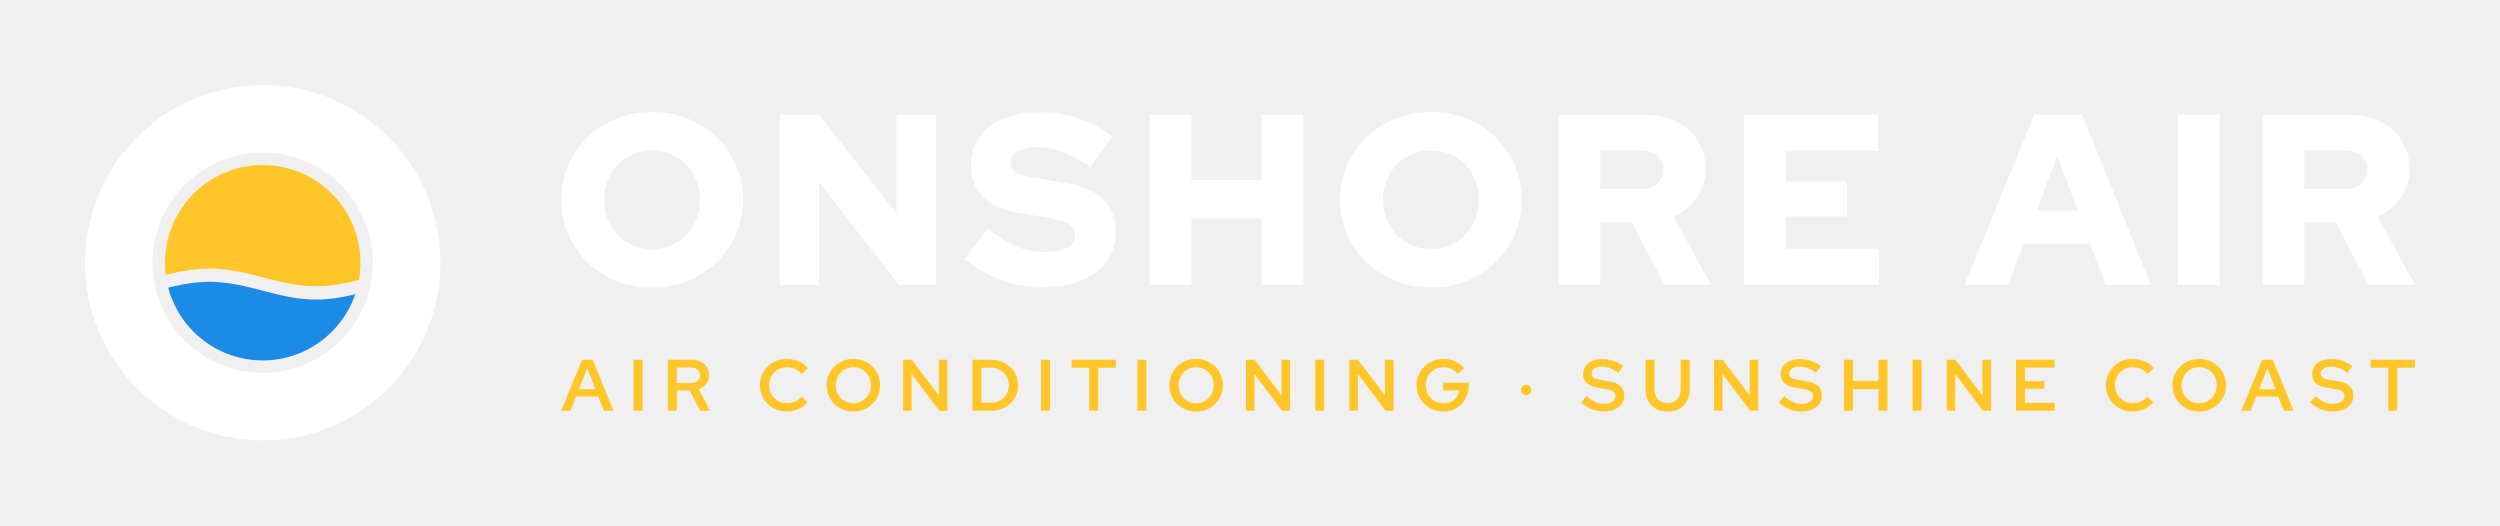
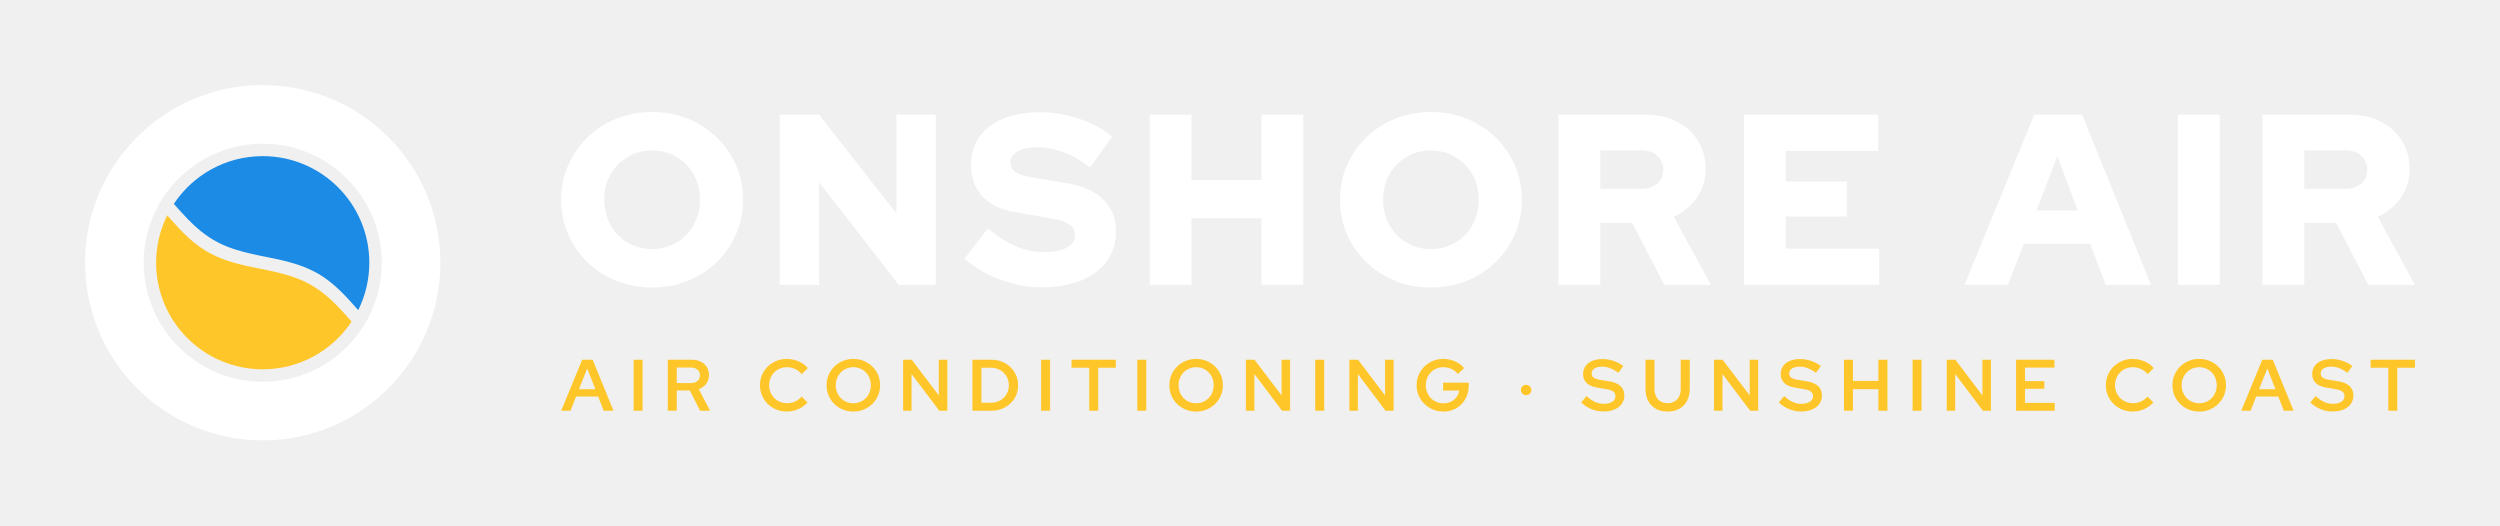
<svg xmlns="http://www.w3.org/2000/svg" viewBox="0 0 1469.22 308.8" role="img" aria-labelledby="title">
  <g id="mark">
-     <path fill="#FFFFFF" d="M50,154.4c0,-57.66 46.74,-104.4 104.4,-104.4c57.66,0 104.4,46.74 104.4,104.4c0,57.66 -46.74,104.4 -104.4,104.4c-57.66,0 -104.4,-46.74 -104.4,-104.4zM154.4,89.67c-35.75,0 -64.73,28.98 -64.73,64.73c0,35.75 28.98,64.73 64.73,64.73c35.75,0 64.73,-28.98 64.73,-64.73c0,-35.75 -28.98,-64.73 -64.73,-64.73z" />
-     <path fill="#FFC629" d="M96.98,154.4c0,-31.71 25.71,-57.42 57.42,-57.42c31.71,0 57.42,25.71 57.42,57.42c0,3.47 -0.31,6.87 -0.9,10.17c-6.23,1.55 -12.51,2.89 -18.94,3.41c-7.88,0.64 -15.75,-0.03 -23.49,-1.57c-8.44,-1.68 -16.66,-4.25 -25.06,-6.12c-6.69,-1.49 -13.49,-2.49 -20.36,-2.49c-6.87,0 -13.67,1 -20.36,2.49c-1.77,0.4 -3.54,0.82 -5.3,1.26c-0.29,-2.34 -0.44,-4.73 -0.44,-7.15z" />
-     <path fill="#1B8BE6" d="M208.77,172.92c-7.71,22.62 -29.14,38.9 -54.37,38.9c-26.66,0 -49.08,-18.17 -55.54,-42.8c1.29,-0.31 2.57,-0.62 3.86,-0.91c6.69,-1.49 13.49,-2.49 20.36,-2.49c6.87,0 13.67,1 20.36,2.49c8.39,1.87 16.62,4.44 25.06,6.12c7.74,1.54 15.61,2.21 23.49,1.57c5.69,-0.46 11.26,-1.57 16.78,-2.89z" />
+     <path fill="#FFFFFF" d="M50,154.4c0,-57.66 46.74,-104.4 104.4,-104.4c57.66,0 104.4,46.74 104.4,104.4c0,57.66 -46.74,104.4 -104.4,104.4c-57.66,0 -104.4,-46.74 -104.4,-104.4zM154.4,84.45c-38.63,0 -69.95,31.32 -69.95,69.95c0,38.63 31.32,69.95 69.95,69.95c38.63,0 69.95,-31.32 69.95,-69.95c0,-38.63 -31.32,-69.95 -69.95,-69.95z" />
+     <path fill="#FFC629" d="M91.76,154.4c0,-10.01 2.35,-19.46 6.52,-27.86c6.75,7.64 13.51,15.27 22.3,20.66c5.81,3.56 12.19,5.97 18.76,7.71c14.01,3.69 28.79,4.75 41.8,11.65c6.58,3.49 12.29,8.27 17.46,13.61c2.76,2.85 5.4,5.84 8.03,8.83c-11.22,16.9 -30.42,28.04 -52.23,28.04c-34.6,0 -62.64,-28.04 -62.64,-62.64z" />
+     <path fill="#1B8BE6" d="M102.17,119.8c11.22,-16.9 30.42,-28.04 52.23,-28.04c34.6,0 62.64,28.04 62.64,62.64c0,10.01 -2.35,19.46 -6.52,27.86c-6.75,-7.64 -13.51,-15.27 -22.3,-20.66c-5.81,-3.56 -12.19,-5.97 -18.76,-7.71c-14.01,-3.69 -28.79,-4.75 -41.8,-11.65c-6.58,-3.49 -12.29,-8.27 -17.46,-13.61c-2.76,-2.85 -5.4,-5.84 -8.03,-8.83z" />
  </g>
  <g id="wordmark">
    <path fill="#FFFFFF" d="M383.22,168.97c-7.52,0 -14.52,-1.31 -21,-3.93c-6.47,-2.62 -12.14,-6.29 -17,-11c-4.85,-4.71 -8.64,-10.19 -11.35,-16.43c-2.72,-6.23 -4.08,-12.97 -4.08,-20.21c0,-7.24 1.36,-13.98 4.08,-20.21c2.71,-6.24 6.5,-11.72 11.35,-16.43c4.86,-4.71 10.53,-8.38 17,-11c6.48,-2.62 13.48,-3.93 21,-3.93c7.53,0 14.53,1.31 21,3.93c6.48,2.62 12.15,6.29 17,11c4.86,4.71 8.65,10.19 11.36,16.43c2.71,6.23 4.07,12.97 4.07,20.21c0,7.24 -1.36,13.98 -4.07,20.21c-2.71,6.24 -6.5,11.72 -11.36,16.43c-4.85,4.71 -10.52,8.38 -17,11c-6.47,2.62 -13.47,3.93 -21,3.93M383.22,146.4c4,0 7.72,-0.74 11.15,-2.21c3.43,-1.48 6.4,-3.51 8.92,-6.08c2.53,-2.57 4.5,-5.64 5.93,-9.21c1.43,-3.57 2.15,-7.41 2.15,-11.5c0,-4.19 -0.72,-8.05 -2.15,-11.57c-1.43,-3.53 -3.4,-6.57 -5.93,-9.14c-2.52,-2.57 -5.49,-4.6 -8.92,-6.08c-3.43,-1.47 -7.15,-2.21 -11.15,-2.21c-4,0 -7.71,0.74 -11.14,2.21c-3.43,1.48 -6.4,3.51 -8.93,6.08c-2.52,2.57 -4.5,5.61 -5.93,9.14c-1.43,3.52 -2.14,7.38 -2.14,11.57c0,4.09 0.71,7.93 2.14,11.5c1.43,3.57 3.41,6.64 5.93,9.21c2.53,2.57 5.5,4.6 8.93,6.08c3.43,1.47 7.14,2.21 11.14,2.21M481.37,167.4h-23.15v-100h23.15l45.42,58v-58h23.15v100h-21.72l-46.85,-60.29v60.29M611.94,168.83c-8.1,0 -16.1,-1.48 -24,-4.43c-7.91,-2.95 -14.96,-7.05 -21.15,-12.29l13.72,-17.85c6.09,4.95 11.71,8.5 16.86,10.64c5.14,2.14 10.61,3.21 16.42,3.21c3.81,0 7.05,-0.38 9.72,-1.14c2.67,-0.76 4.71,-1.88 6.14,-3.36c1.43,-1.47 2.14,-3.21 2.14,-5.21c0,-2.76 -1.05,-4.9 -3.14,-6.43c-2.09,-1.52 -5.66,-2.71 -10.71,-3.57l-22,-3.86c-8.1,-1.43 -14.34,-4.52 -18.72,-9.28c-4.38,-4.77 -6.57,-10.82 -6.57,-18.15c0,-6.47 1.64,-12.04 4.93,-16.71c3.29,-4.67 8,-8.24 14.14,-10.71c6.15,-2.48 13.46,-3.72 21.93,-3.72c7.43,0 14.9,1.26 22.43,3.79c7.53,2.52 14.05,6.02 19.57,10.5l-13,18.14c-10.29,-7.91 -20.52,-11.86 -30.71,-11.86c-3.33,0 -6.22,0.36 -8.65,1.07c-2.43,0.72 -4.28,1.72 -5.57,3c-1.29,1.29 -1.93,2.84 -1.93,4.65c0,2.47 0.93,4.38 2.79,5.71c1.86,1.33 4.88,2.38 9.07,3.14l20.72,3.43c9.61,1.53 16.92,4.72 21.92,9.57c5,4.86 7.5,11.15 7.5,18.86c0,6.76 -1.76,12.59 -5.28,17.5c-3.53,4.91 -8.57,8.69 -15.14,11.36c-6.57,2.67 -14.38,4 -23.43,4M700.22,167.4h-24.57v-100h24.57v38.43h41.15v-38.43h24.57v100h-24.57v-39.14h-41.15v39.14M840.94,168.97c-7.53,0 -14.53,-1.31 -21,-3.93c-6.48,-2.62 -12.15,-6.29 -17,-11c-4.86,-4.71 -8.65,-10.19 -11.36,-16.43c-2.71,-6.23 -4.07,-12.97 -4.07,-20.21c0,-7.24 1.36,-13.98 4.07,-20.21c2.71,-6.24 6.5,-11.72 11.36,-16.43c4.85,-4.71 10.52,-8.38 17,-11c6.47,-2.62 13.47,-3.93 21,-3.93c7.52,0 14.52,1.31 21,3.93c6.47,2.62 12.14,6.29 17,11c4.85,4.71 8.64,10.19 11.35,16.43c2.72,6.23 4.08,12.97 4.08,20.21c0,7.24 -1.36,13.98 -4.08,20.21c-2.71,6.24 -6.5,11.72 -11.35,16.43c-4.86,4.71 -10.53,8.38 -17,11c-6.48,2.62 -13.48,3.93 -21,3.93M840.94,146.4c4,0 7.71,-0.74 11.14,-2.21c3.43,-1.48 6.4,-3.51 8.93,-6.08c2.52,-2.57 4.5,-5.64 5.93,-9.21c1.43,-3.57 2.14,-7.41 2.14,-11.5c0,-4.19 -0.71,-8.05 -2.14,-11.57c-1.43,-3.53 -3.41,-6.57 -5.93,-9.14c-2.53,-2.57 -5.5,-4.6 -8.93,-6.08c-3.43,-1.47 -7.14,-2.21 -11.14,-2.21c-4,0 -7.72,0.74 -11.15,2.21c-3.43,1.48 -6.4,3.51 -8.92,6.08c-2.53,2.57 -4.5,5.61 -5.93,9.14c-1.43,3.52 -2.15,7.38 -2.15,11.57c0,4.09 0.72,7.93 2.15,11.5c1.43,3.57 3.4,6.64 5.93,9.21c2.52,2.57 5.49,4.6 8.92,6.08c3.43,1.47 7.15,2.21 11.15,2.21M940.51,167.4h-24.57v-100h51.14c6.86,0 12.96,1.36 18.29,4.07c5.33,2.71 9.5,6.48 12.5,11.29c3,4.81 4.5,10.31 4.5,16.5c0,6.29 -1.72,11.9 -5.15,16.85c-3.43,4.95 -7.95,8.72 -13.57,11.29l21.86,40h-27.43l-18.86,-36.43h-18.71v36.43M940.51,88.4v22.57h24.28c3.81,0 6.89,-1.05 9.22,-3.14c2.33,-2.09 3.5,-4.81 3.5,-8.14c0,-3.33 -1.17,-6.05 -3.5,-8.15c-2.33,-2.09 -5.41,-3.14 -9.22,-3.14h-24.28M1104.37,167.4h-79.43v-100h78.85v21.29h-54.28v18h35.86v20.57h-35.86v18.85h54.86v21.29M1180.08,167.4h-25.57l41,-100h28.14l40.43,100h-26.57l-9.14,-24.14h-39l-9.29,24.14M1209.08,91.69l-12.29,32h24.29l-12,-32M1304.51,167.4h-24.57v-100h24.57v100M1354.22,167.4h-24.57v-100h51.14c6.86,0 12.96,1.36 18.29,4.07c5.33,2.71 9.5,6.48 12.5,11.29c3,4.81 4.5,10.31 4.5,16.5c0,6.29 -1.71,11.9 -5.14,16.85c-3.43,4.95 -7.96,8.72 -13.57,11.29l21.85,40h-27.43l-18.85,-36.43h-18.72v36.43M1354.22,88.4v22.57h24.29c3.81,0 6.88,-1.05 9.21,-3.14c2.33,-2.09 3.5,-4.81 3.5,-8.14c0,-3.33 -1.17,-6.05 -3.5,-8.15c-2.33,-2.09 -5.4,-3.14 -9.21,-3.14h-24.29" />
  </g>
  <g id="descriptor">
    <path fill="#FFC629" d="M335.27,241.4h-5.48l12.34,-30h6.17l12.26,30h-5.74l-3.3,-8.36h-12.95l-3.3,8.36M345.09,216.54l-4.8,12.17h9.6l-4.8,-12.17M377.64,241.4h-5.27v-30h5.27v30M397.72,241.4h-5.27v-30h14.06c2.03,0 3.8,0.38 5.33,1.14c1.53,0.75 2.72,1.82 3.56,3.19c0.84,1.37 1.26,2.96 1.26,4.76c0,1.91 -0.54,3.6 -1.62,5.05c-1.09,1.46 -2.55,2.52 -4.38,3.17l6.65,12.69h-5.87l-6.05,-11.91h-7.67v11.91M397.72,215.99v9.12h8.36c1.6,0 2.88,-0.41 3.83,-1.24c0.96,-0.83 1.44,-1.94 1.44,-3.34c0,-1.35 -0.48,-2.44 -1.44,-3.28c-0.95,-0.84 -2.23,-1.26 -3.83,-1.26h-8.36M462.44,241.87c-2.23,0 -4.3,-0.39 -6.21,-1.18c-1.92,-0.79 -3.6,-1.89 -5.04,-3.3c-1.44,-1.41 -2.56,-3.06 -3.36,-4.93c-0.8,-1.87 -1.2,-3.89 -1.2,-6.06c0,-2.17 0.4,-4.19 1.2,-6.06c0.8,-1.87 1.92,-3.52 3.36,-4.93c1.44,-1.41 3.13,-2.51 5.06,-3.3c1.93,-0.79 3.99,-1.18 6.19,-1.18c1.6,0 3.16,0.21 4.69,0.64c1.53,0.43 2.95,1.04 4.25,1.84c1.3,0.8 2.42,1.77 3.36,2.92l-3.56,3.56c-1.11,-1.35 -2.43,-2.36 -3.94,-3.05c-1.51,-0.69 -3.11,-1.03 -4.8,-1.03c-1.49,0 -2.86,0.27 -4.11,0.8c-1.26,0.53 -2.36,1.27 -3.3,2.23c-0.95,0.95 -1.68,2.07 -2.21,3.36c-0.53,1.29 -0.79,2.69 -0.79,4.2c0,1.49 0.26,2.87 0.79,4.16c0.53,1.29 1.27,2.41 2.23,3.36c0.95,0.96 2.07,1.7 3.36,2.23c1.29,0.53 2.69,0.79 4.2,0.79c1.66,0 3.22,-0.33 4.69,-1c1.47,-0.67 2.74,-1.64 3.8,-2.9l3.47,3.47c-0.95,1.09 -2.07,2.04 -3.37,2.85c-1.3,0.82 -2.7,1.44 -4.2,1.87c-1.5,0.43 -3.02,0.64 -4.56,0.64M501.51,241.87c-2.2,0 -4.26,-0.39 -6.17,-1.18c-1.92,-0.79 -3.6,-1.89 -5.04,-3.3c-1.44,-1.41 -2.55,-3.06 -3.34,-4.93c-0.79,-1.87 -1.18,-3.89 -1.18,-6.06c0,-2.17 0.4,-4.19 1.2,-6.06c0.8,-1.87 1.91,-3.52 3.34,-4.93c1.43,-1.41 3.1,-2.51 5.02,-3.3c1.91,-0.79 3.97,-1.18 6.17,-1.18c2.2,0 4.25,0.39 6.15,1.18c1.9,0.79 3.57,1.89 5.01,3.3c1.45,1.41 2.57,3.06 3.37,4.93c0.8,1.87 1.2,3.89 1.2,6.06c0,2.17 -0.4,4.19 -1.2,6.06c-0.8,1.87 -1.92,3.52 -3.37,4.93c-1.44,1.41 -3.11,2.51 -5.01,3.3c-1.9,0.79 -3.95,1.18 -6.15,1.18M501.51,236.99c1.45,0 2.8,-0.27 4.05,-0.8c1.24,-0.53 2.33,-1.27 3.28,-2.23c0.94,-0.95 1.67,-2.08 2.18,-3.38c0.51,-1.3 0.77,-2.69 0.77,-4.18c0,-1.51 -0.26,-2.91 -0.77,-4.2c-0.51,-1.29 -1.24,-2.41 -2.18,-3.36c-0.95,-0.96 -2.04,-1.7 -3.28,-2.23c-1.25,-0.53 -2.6,-0.8 -4.05,-0.8c-1.46,0 -2.82,0.27 -4.07,0.8c-1.26,0.53 -2.35,1.27 -3.28,2.23c-0.93,0.95 -1.66,2.07 -2.19,3.36c-0.53,1.29 -0.79,2.69 -0.79,4.2c0,1.49 0.26,2.88 0.79,4.18c0.53,1.3 1.26,2.43 2.19,3.38c0.93,0.96 2.02,1.7 3.28,2.23c1.25,0.53 2.61,0.8 4.07,0.8M535.73,241.4h-4.97v-30h5.06l15.9,20.96v-20.96h5.01v30h-4.71l-16.29,-21.6v21.6M576.77,216.11v20.58h5.74c1.46,0 2.82,-0.26 4.07,-0.78c1.26,-0.51 2.36,-1.24 3.3,-2.18c0.95,-0.95 1.68,-2.03 2.21,-3.26c0.53,-1.23 0.79,-2.57 0.79,-4.03c0,-1.45 -0.26,-2.81 -0.79,-4.07c-0.53,-1.25 -1.26,-2.35 -2.21,-3.28c-0.94,-0.93 -2.04,-1.65 -3.3,-2.18c-1.25,-0.53 -2.61,-0.8 -4.07,-0.8h-5.74M582.51,241.4h-11.01v-30h11.01c2.26,0 4.35,0.38 6.26,1.14c1.91,0.75 3.58,1.81 5.01,3.17c1.43,1.35 2.55,2.95 3.35,4.78c0.8,1.83 1.2,3.81 1.2,5.95c0,2.15 -0.4,4.13 -1.2,5.94c-0.8,1.81 -1.92,3.39 -3.35,4.73c-1.43,1.35 -3.1,2.4 -5.01,3.15c-1.91,0.76 -4,1.14 -6.26,1.14M617.12,241.4h-5.27v-30h5.27v30M645.39,241.4h-5.27v-25.29h-10.37v-4.71h26.01v4.71h-10.37v25.29M673.66,241.4h-5.27v-30h5.27v30M702.95,241.87c-2.2,0 -4.26,-0.39 -6.17,-1.18c-1.91,-0.79 -3.59,-1.89 -5.03,-3.3c-1.45,-1.41 -2.56,-3.06 -3.35,-4.93c-0.79,-1.87 -1.18,-3.89 -1.18,-6.06c0,-2.17 0.4,-4.19 1.2,-6.06c0.8,-1.87 1.92,-3.52 3.35,-4.93c1.43,-1.41 3.1,-2.51 5.01,-3.3c1.91,-0.79 3.97,-1.18 6.17,-1.18c2.2,0 4.25,0.39 6.15,1.18c1.9,0.79 3.57,1.89 5.02,3.3c1.44,1.41 2.56,3.06 3.36,4.93c0.8,1.87 1.2,3.89 1.2,6.06c0,2.17 -0.4,4.19 -1.2,6.06c-0.8,1.87 -1.92,3.52 -3.36,4.93c-1.45,1.41 -3.12,2.51 -5.02,3.3c-1.9,0.79 -3.95,1.18 -6.15,1.18M702.95,236.99c1.46,0 2.81,-0.27 4.05,-0.8c1.25,-0.53 2.34,-1.27 3.28,-2.23c0.95,-0.95 1.68,-2.08 2.19,-3.38c0.51,-1.3 0.77,-2.69 0.77,-4.18c0,-1.51 -0.26,-2.91 -0.77,-4.2c-0.51,-1.29 -1.24,-2.41 -2.19,-3.36c-0.94,-0.96 -2.03,-1.7 -3.28,-2.23c-1.24,-0.53 -2.59,-0.8 -4.05,-0.8c-1.45,0 -2.81,0.27 -4.07,0.8c-1.25,0.53 -2.35,1.27 -3.28,2.23c-0.93,0.95 -1.65,2.07 -2.18,3.36c-0.53,1.29 -0.8,2.69 -0.8,4.2c0,1.49 0.27,2.88 0.8,4.18c0.53,1.3 1.25,2.43 2.18,3.38c0.93,0.96 2.03,1.7 3.28,2.23c1.26,0.53 2.62,0.8 4.07,0.8M737.18,241.4h-4.97v-30h5.05l15.9,20.96v-20.96h5.02v30h-4.72l-16.28,-21.6v21.6M778.21,241.4h-5.27v-30h5.27v30M798,241.4h-4.98v-30h5.06l15.9,20.96v-20.96h5.02v30h-4.72l-16.28,-21.6v21.6M848.29,241.87c-2.2,0 -4.26,-0.4 -6.17,-1.2c-1.91,-0.8 -3.59,-1.91 -5.04,-3.32c-1.44,-1.41 -2.56,-3.06 -3.36,-4.93c-0.8,-1.87 -1.2,-3.88 -1.2,-6.02c0,-2.14 0.4,-4.15 1.2,-6.02c0.8,-1.87 1.91,-3.52 3.34,-4.93c1.43,-1.41 3.1,-2.52 5,-3.32c1.9,-0.8 3.95,-1.2 6.15,-1.2c2.43,0 4.72,0.47 6.87,1.41c2.16,0.95 3.95,2.28 5.38,3.99l-3.68,3.43c-1.06,-1.29 -2.33,-2.27 -3.82,-2.94c-1.49,-0.67 -3.07,-1.01 -4.75,-1.01c-1.46,0 -2.81,0.27 -4.05,0.8c-1.25,0.53 -2.34,1.27 -3.28,2.23c-0.95,0.95 -1.68,2.07 -2.19,3.36c-0.51,1.29 -0.77,2.69 -0.77,4.2c0,1.51 0.26,2.91 0.79,4.2c0.53,1.29 1.27,2.42 2.21,3.39c0.94,0.97 2.04,1.72 3.3,2.25c1.26,0.53 2.63,0.79 4.11,0.79c1.6,0 3.06,-0.32 4.38,-0.97c1.31,-0.64 2.39,-1.53 3.23,-2.67c0.85,-1.15 1.38,-2.43 1.61,-3.86h-9.43v-4.63h15.04v1.76c0,2.17 -0.37,4.17 -1.11,6.02c-0.75,1.84 -1.79,3.45 -3.13,4.84c-1.34,1.39 -2.92,2.46 -4.74,3.22c-1.81,0.75 -3.78,1.13 -5.89,1.13M896.9,232.27c-0.83,0 -1.56,-0.3 -2.17,-0.9c-0.61,-0.6 -0.92,-1.31 -0.92,-2.14c0,-0.86 0.3,-1.59 0.9,-2.19c0.6,-0.6 1.33,-0.9 2.19,-0.9c0.83,0 1.55,0.3 2.16,0.9c0.61,0.6 0.92,1.32 0.92,2.15c0,0.85 -0.3,1.58 -0.9,2.18c-0.6,0.6 -1.33,0.9 -2.18,0.9M942.29,241.83c-2.4,0 -4.74,-0.46 -7.01,-1.39c-2.27,-0.93 -4.28,-2.24 -6.02,-3.93l3.13,-3.77c1.69,1.57 3.35,2.73 4.99,3.47c1.65,0.75 3.4,1.12 5.25,1.12c1.35,0 2.53,-0.19 3.54,-0.56c1.01,-0.37 1.8,-0.89 2.35,-1.56c0.56,-0.67 0.84,-1.45 0.84,-2.34c0,-1.2 -0.42,-2.12 -1.26,-2.76c-0.85,-0.65 -2.27,-1.13 -4.27,-1.44l-5.44,-0.94c-2.66,-0.46 -4.66,-1.35 -6,-2.68c-1.35,-1.33 -2.02,-3.06 -2.02,-5.21c0,-1.8 0.47,-3.36 1.4,-4.69c0.93,-1.33 2.25,-2.35 3.96,-3.06c1.71,-0.72 3.73,-1.08 6.04,-1.08c2.17,0 4.33,0.36 6.48,1.08c2.14,0.71 4.05,1.73 5.74,3.04l-2.92,3.98c-3.17,-2.43 -6.38,-3.64 -9.64,-3.64c-1.2,0 -2.26,0.16 -3.17,0.49c-0.91,0.33 -1.62,0.79 -2.12,1.38c-0.5,0.58 -0.75,1.27 -0.75,2.07c0,1.09 0.38,1.92 1.13,2.49c0.76,0.57 2,1 3.71,1.29l5.23,0.85c3.11,0.51 5.41,1.46 6.9,2.83c1.49,1.37 2.23,3.23 2.23,5.57c0,1.89 -0.51,3.54 -1.52,4.95c-1.01,1.41 -2.44,2.51 -4.29,3.28c-1.84,0.77 -4,1.16 -6.49,1.16M980.03,241.87c-2.66,0 -4.96,-0.54 -6.9,-1.63c-1.95,-1.09 -3.45,-2.63 -4.5,-4.63c-1.06,-2 -1.59,-4.36 -1.59,-7.07v-17.14h5.27v17.14c0,1.69 0.32,3.17 0.95,4.44c0.63,1.27 1.53,2.25 2.7,2.93c1.17,0.69 2.52,1.03 4.07,1.03c1.6,0 2.97,-0.34 4.11,-1.03c1.14,-0.68 2.03,-1.66 2.66,-2.93c0.63,-1.27 0.94,-2.75 0.94,-4.44v-17.14h5.32v17.14c0,2.69 -0.54,5.03 -1.61,7.03c-1.07,2 -2.58,3.55 -4.52,4.65c-1.95,1.1 -4.25,1.65 -6.9,1.65M1012.28,241.4h-4.97v-30h5.05l15.9,20.96v-20.96h5.02v30h-4.72l-16.28,-21.6v21.6M1058.42,241.83c-2.4,0 -4.74,-0.46 -7.01,-1.39c-2.27,-0.93 -4.28,-2.24 -6.02,-3.93l3.13,-3.77c1.69,1.57 3.35,2.73 4.99,3.47c1.64,0.75 3.39,1.12 5.25,1.12c1.34,0 2.52,-0.19 3.54,-0.56c1.01,-0.37 1.8,-0.89 2.35,-1.56c0.56,-0.67 0.84,-1.45 0.84,-2.34c0,-1.2 -0.42,-2.12 -1.27,-2.76c-0.84,-0.65 -2.26,-1.13 -4.26,-1.44l-5.44,-0.94c-2.66,-0.46 -4.66,-1.35 -6,-2.68c-1.35,-1.33 -2.02,-3.06 -2.02,-5.21c0,-1.8 0.47,-3.36 1.4,-4.69c0.93,-1.33 2.25,-2.35 3.96,-3.06c1.71,-0.72 3.73,-1.08 6.04,-1.08c2.17,0 4.33,0.36 6.47,1.08c2.15,0.71 4.06,1.73 5.75,3.04l-2.92,3.98c-3.17,-2.43 -6.38,-3.64 -9.64,-3.64c-1.2,0 -2.26,0.16 -3.17,0.49c-0.91,0.33 -1.62,0.79 -2.12,1.38c-0.5,0.58 -0.75,1.27 -0.75,2.07c0,1.09 0.38,1.92 1.13,2.49c0.76,0.57 2,1 3.71,1.29l5.23,0.85c3.11,0.51 5.41,1.46 6.9,2.83c1.49,1.37 2.23,3.23 2.23,5.57c0,1.89 -0.51,3.54 -1.52,4.95c-1.02,1.41 -2.45,2.51 -4.29,3.28c-1.84,0.77 -4,1.16 -6.49,1.16M1088.96,241.4h-5.28v-30h5.28v12.47h14.95v-12.47h5.32v30h-5.32v-12.69h-14.95v12.69M1129.27,241.4h-5.28v-30h5.28v30M1149.05,241.4h-4.97v-30h5.05l15.9,20.96v-20.96h5.02v30h-4.72l-16.28,-21.6v21.6M1207.53,241.4h-22.72v-30h22.55v4.63h-17.27v7.97h11.35v4.5h-11.35v8.27h17.44v4.63M1253.39,241.87c-2.23,0 -4.3,-0.39 -6.21,-1.18c-1.92,-0.79 -3.6,-1.89 -5.04,-3.3c-1.44,-1.41 -2.56,-3.06 -3.36,-4.93c-0.8,-1.87 -1.2,-3.89 -1.2,-6.06c0,-2.17 0.4,-4.19 1.2,-6.06c0.8,-1.87 1.92,-3.52 3.36,-4.93c1.44,-1.41 3.13,-2.51 5.06,-3.3c1.93,-0.79 3.99,-1.18 6.19,-1.18c1.6,0 3.16,0.21 4.69,0.64c1.53,0.43 2.95,1.04 4.25,1.84c1.3,0.8 2.42,1.77 3.36,2.92l-3.56,3.56c-1.11,-1.35 -2.43,-2.36 -3.94,-3.05c-1.51,-0.69 -3.11,-1.03 -4.8,-1.03c-1.49,0 -2.86,0.27 -4.11,0.8c-1.26,0.53 -2.36,1.27 -3.3,2.23c-0.95,0.95 -1.68,2.07 -2.21,3.36c-0.53,1.29 -0.79,2.69 -0.79,4.2c0,1.49 0.26,2.87 0.79,4.16c0.53,1.29 1.27,2.41 2.23,3.36c0.95,0.96 2.07,1.7 3.36,2.23c1.29,0.53 2.69,0.79 4.2,0.79c1.66,0 3.22,-0.33 4.69,-1c1.47,-0.67 2.74,-1.64 3.8,-2.9l3.47,3.47c-0.95,1.09 -2.07,2.04 -3.37,2.85c-1.3,0.82 -2.7,1.44 -4.2,1.87c-1.5,0.43 -3.02,0.64 -4.56,0.64M1292.46,241.87c-2.2,0 -4.26,-0.39 -6.17,-1.18c-1.92,-0.79 -3.6,-1.89 -5.04,-3.3c-1.44,-1.41 -2.55,-3.06 -3.34,-4.93c-0.79,-1.87 -1.18,-3.89 -1.18,-6.06c0,-2.17 0.4,-4.19 1.2,-6.06c0.8,-1.87 1.91,-3.52 3.34,-4.93c1.43,-1.41 3.1,-2.51 5.02,-3.3c1.91,-0.79 3.97,-1.18 6.17,-1.18c2.2,0 4.25,0.39 6.15,1.18c1.9,0.79 3.57,1.89 5.01,3.3c1.45,1.41 2.57,3.06 3.37,4.93c0.8,1.87 1.2,3.89 1.2,6.06c0,2.17 -0.4,4.19 -1.2,6.06c-0.8,1.87 -1.92,3.52 -3.37,4.93c-1.44,1.41 -3.11,2.51 -5.01,3.3c-1.9,0.79 -3.95,1.18 -6.15,1.18M1292.46,236.99c1.45,0 2.8,-0.27 4.05,-0.8c1.24,-0.53 2.33,-1.27 3.28,-2.23c0.94,-0.95 1.67,-2.08 2.18,-3.38c0.51,-1.3 0.77,-2.69 0.77,-4.18c0,-1.51 -0.26,-2.91 -0.77,-4.2c-0.51,-1.29 -1.24,-2.41 -2.18,-3.36c-0.95,-0.96 -2.04,-1.7 -3.28,-2.23c-1.25,-0.53 -2.6,-0.8 -4.05,-0.8c-1.46,0 -2.82,0.27 -4.07,0.8c-1.26,0.53 -2.35,1.27 -3.28,2.23c-0.93,0.95 -1.66,2.07 -2.19,3.36c-0.53,1.29 -0.79,2.69 -0.79,4.2c0,1.49 0.26,2.88 0.79,4.18c0.53,1.3 1.26,2.43 2.19,3.38c0.93,0.96 2.02,1.7 3.28,2.23c1.25,0.53 2.61,0.8 4.07,0.8M1322.65,241.4h-5.48l12.34,-30h6.17l12.26,30h-5.74l-3.3,-8.36h-12.95l-3.3,8.36M1332.47,216.54l-4.8,12.17h9.6l-4.8,-12.17M1370.76,241.83c-2.4,0 -4.73,-0.46 -7,-1.39c-2.27,-0.93 -4.28,-2.24 -6.03,-3.93l3.13,-3.77c1.69,1.57 3.35,2.73 5,3.47c1.64,0.75 3.39,1.12 5.25,1.12c1.34,0 2.52,-0.19 3.53,-0.56c1.01,-0.37 1.8,-0.89 2.36,-1.56c0.55,-0.67 0.83,-1.45 0.83,-2.34c0,-1.2 -0.42,-2.12 -1.26,-2.76c-0.84,-0.65 -2.26,-1.13 -4.26,-1.44l-5.45,-0.94c-2.65,-0.46 -4.65,-1.35 -6,-2.68c-1.34,-1.33 -2.01,-3.06 -2.01,-5.21c0,-1.8 0.46,-3.36 1.39,-4.69c0.93,-1.33 2.25,-2.35 3.97,-3.06c1.71,-0.72 3.73,-1.08 6.04,-1.08c2.17,0 4.33,0.36 6.47,1.08c2.14,0.71 4.05,1.73 5.74,3.04l-2.91,3.98c-3.17,-2.43 -6.39,-3.64 -9.64,-3.64c-1.2,0 -2.26,0.16 -3.18,0.49c-0.91,0.33 -1.62,0.79 -2.12,1.38c-0.5,0.58 -0.75,1.27 -0.75,2.07c0,1.09 0.38,1.92 1.14,2.49c0.75,0.57 1.99,1 3.71,1.29l5.22,0.85c3.12,0.51 5.42,1.46 6.9,2.83c1.49,1.37 2.23,3.23 2.23,5.57c0,1.89 -0.51,3.54 -1.52,4.95c-1.01,1.41 -2.44,2.51 -4.28,3.28c-1.85,0.77 -4.01,1.16 -6.5,1.16M1408.84,241.4h-5.27v-25.29h-10.37v-4.71h26.02v4.71h-10.38v25.29" />
  </g>
</svg>
